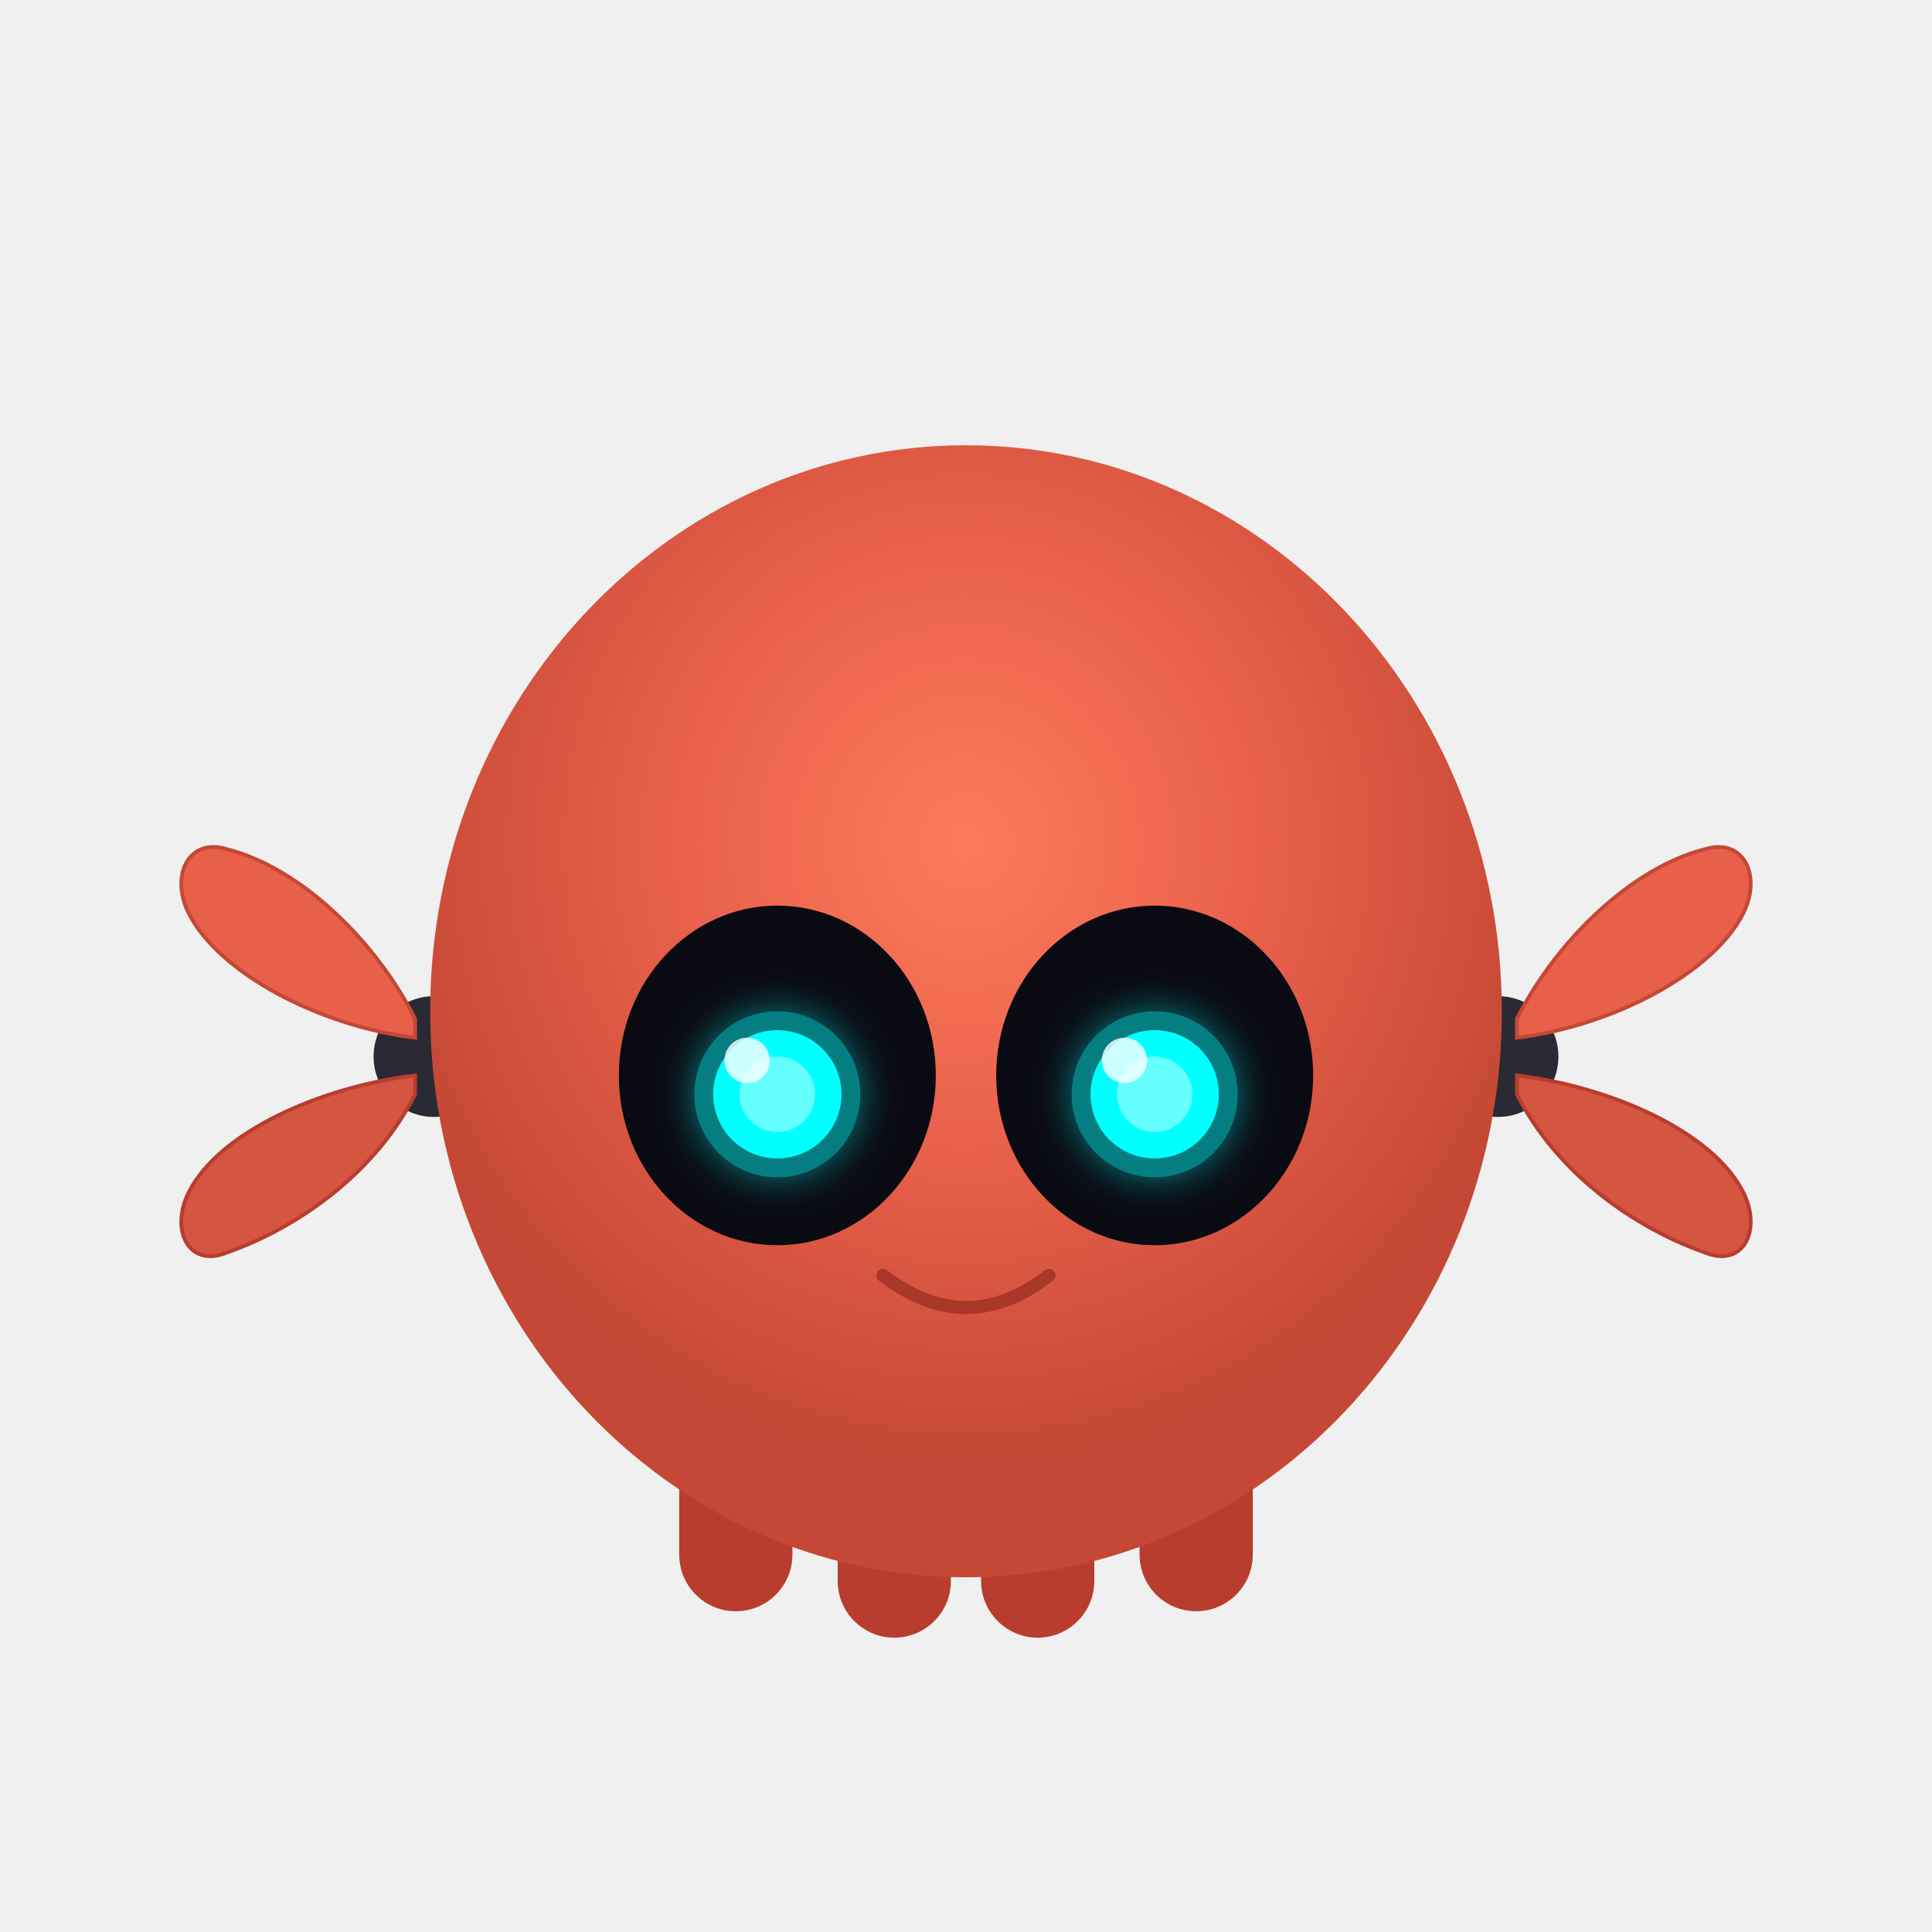
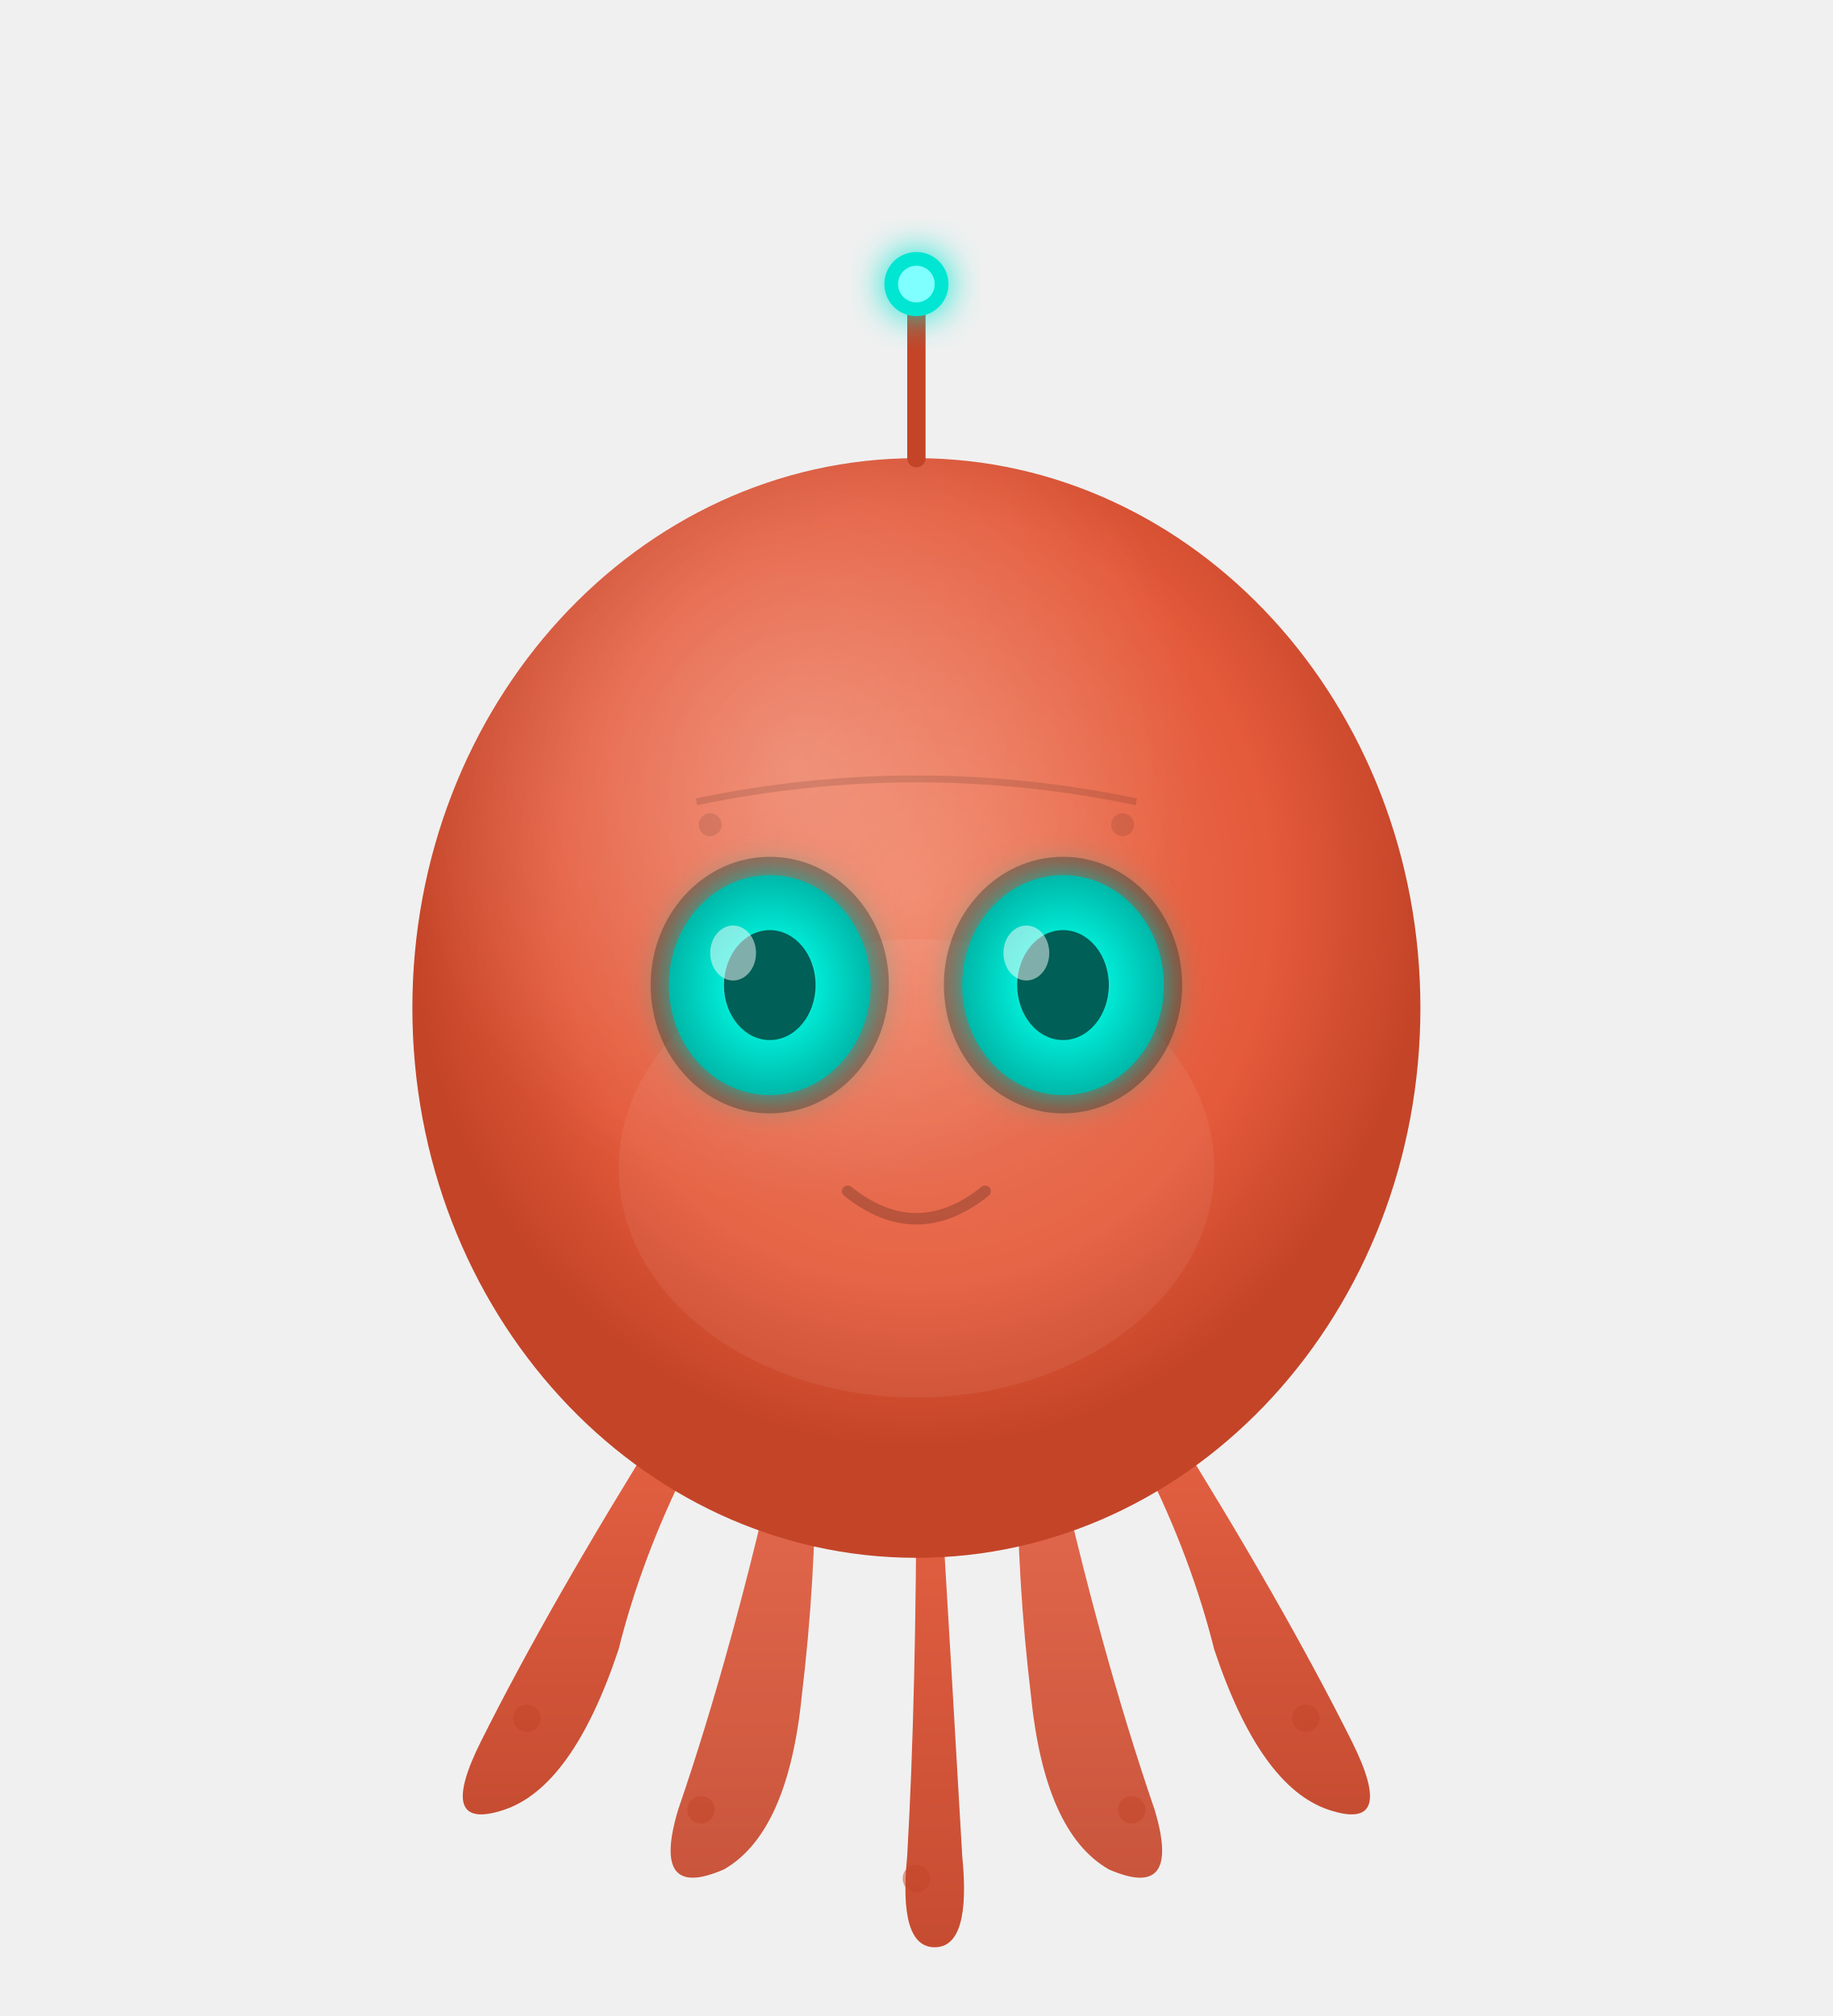
- <svg xmlns="http://www.w3.org/2000/svg" viewBox="0 0 512 512" width="512" height="512">
+ <svg xmlns="http://www.w3.org/2000/svg" viewBox="0 0 400 440" width="400" height="440">
  <defs>
-     <filter id="eyeGlow" x="-50%" y="-50%" width="200%" height="200%">
-       <feGaussianBlur in="SourceGraphic" stdDeviation="5" result="blur" />
+     <radialGradient id="bodyGrad" cx="50%" cy="40%" r="50%">
+       <stop offset="0%" stop-color="#EF7B5B" />
+       <stop offset="70%" stop-color="#E45A3B" />
+       <stop offset="100%" stop-color="#C44428" />
+     </radialGradient>
+     <radialGradient id="eyeGlow" cx="50%" cy="50%" r="50%">
+       <stop offset="0%" stop-color="#7FFFFF" />
+       <stop offset="50%" stop-color="#00E6D2" />
+       <stop offset="100%" stop-color="#00B8A9" />
+     </radialGradient>
+     <filter id="glowFilter" x="-50%" y="-50%" width="200%" height="200%">
+       <feGaussianBlur in="SourceGraphic" stdDeviation="4" result="blur" />
      <feMerge>
        <feMergeNode in="blur" />
        <feMergeNode in="SourceGraphic" />
      </feMerge>
    </filter>
-     <radialGradient id="bodyGrad" cx="50%" cy="35%" r="55%">
-       <stop offset="0%" stop-color="#FF7A5C" />
-       <stop offset="50%" stop-color="#E8604A" />
-       <stop offset="100%" stop-color="#C44835" />
+     <radialGradient id="specular" cx="38%" cy="28%" r="40%">
+       <stop offset="0%" stop-color="rgba(255,255,255,0.25)" />
+       <stop offset="100%" stop-color="rgba(255,255,255,0)" />
    </radialGradient>
+     <linearGradient id="tentGrad" x1="0" y1="0" x2="0" y2="1">
+       <stop offset="0%" stop-color="#E45A3B" />
+       <stop offset="100%" stop-color="#C44428" />
+     </linearGradient>
  </defs>
-   <g fill="#B83D2E">
-     <rect x="180" y="372" width="30" height="55" rx="15" />
-     <rect x="222" y="377" width="30" height="57" rx="15" />
-     <rect x="260" y="377" width="30" height="57" rx="15" />
-     <rect x="302" y="372" width="30" height="55" rx="15" />
-   </g>
-   <g>
-     <circle cx="115" cy="280" r="16" fill="#2A2A35" />
-     <path d="M110,270 C100,250 80,230 60,225 C50,222 45,232 50,242 C58,258 85,272 110,275 Z" fill="#E8604A" stroke="#C44835" stroke-width="1" />
-     <path d="M110,290 C100,310 80,325 60,332 C50,336 45,326 50,316 C58,300 85,288 110,285 Z" fill="#D45540" stroke="#B83D2E" stroke-width="1" />
-   </g>
-   <g>
-     <circle cx="397" cy="280" r="16" fill="#2A2A35" />
-     <path d="M402,270 C412,250 432,230 452,225 C462,222 467,232 462,242 C454,258 427,272 402,275 Z" fill="#E8604A" stroke="#C44835" stroke-width="1" />
-     <path d="M402,290 C412,310 432,325 452,332 C462,336 467,326 462,316 C454,300 427,288 402,285 Z" fill="#D45540" stroke="#B83D2E" stroke-width="1" />
-   </g>
-   <ellipse cx="256" cy="268" rx="142" ry="150" fill="url(#bodyGrad)" />
-   <ellipse cx="206" cy="285" rx="42" ry="45" fill="#0A0A12" />
-   <ellipse cx="306" cy="285" rx="42" ry="45" fill="#0A0A12" />
-   <circle cx="206" cy="290" r="22" fill="#00CCCC" filter="url(#eyeGlow)" opacity="0.6" />
-   <circle cx="306" cy="290" r="22" fill="#00CCCC" filter="url(#eyeGlow)" opacity="0.6" />
-   <circle cx="206" cy="290" r="17" fill="#00FFFF" />
-   <circle cx="306" cy="290" r="17" fill="#00FFFF" />
-   <circle cx="206" cy="290" r="10" fill="#66FFFF" />
-   <circle cx="306" cy="290" r="10" fill="#66FFFF" />
-   <circle cx="198" cy="281" r="6" fill="#FFFFFF" opacity="0.8" />
-   <circle cx="298" cy="281" r="6" fill="#FFFFFF" opacity="0.8" />
-   <path d="M234,338 Q256,355 278,338" stroke="#A83828" stroke-width="3.5" fill="none" stroke-linecap="round" />
+   <path d="M145 310 Q120 350 105 380 Q95 400 110 395 Q125 390 135 360 Q140 340 150 320" fill="url(#tentGrad)" opacity="0.95" />
+   <path d="M170 315 Q160 360 148 395 Q142 415 158 408 Q172 400 175 370 Q178 345 178 320" fill="url(#tentGrad)" opacity="0.9" />
+   <path d="M200 320 Q200 370 198 405 Q196 425 204 425 Q212 425 210 405 Q208 370 205 320" fill="url(#tentGrad)" opacity="0.95" />
+   <path d="M230 315 Q240 360 252 395 Q258 415 242 408 Q228 400 225 370 Q222 345 222 320" fill="url(#tentGrad)" opacity="0.9" />
+   <path d="M255 310 Q280 350 295 380 Q305 400 290 395 Q275 390 265 360 Q260 340 250 320" fill="url(#tentGrad)" opacity="0.95" />
+   <circle cx="115" cy="375" r="3" fill="#C44428" opacity="0.5" />
+   <circle cx="153" cy="395" r="3" fill="#C44428" opacity="0.5" />
+   <circle cx="200" cy="410" r="3" fill="#C44428" opacity="0.5" />
+   <circle cx="247" cy="395" r="3" fill="#C44428" opacity="0.5" />
+   <circle cx="285" cy="375" r="3" fill="#C44428" opacity="0.5" />
+   <ellipse cx="200" cy="220" rx="110" ry="120" fill="url(#bodyGrad)" />
+   <ellipse cx="200" cy="220" rx="110" ry="120" fill="url(#specular)" />
+   <ellipse cx="200" cy="255" rx="65" ry="50" fill="rgba(255,255,255,0.06)" />
+   <line x1="200" y1="100" x2="200" y2="68" stroke="#C44428" stroke-width="4" stroke-linecap="round" />
+   <circle cx="200" cy="62" r="7" fill="#00E6D2" filter="url(#glowFilter)" />
+   <circle cx="200" cy="62" r="4" fill="#7FFFFF" />
+   <path d="M152 175 Q200 165 248 175" fill="none" stroke="rgba(0,0,0,0.12)" stroke-width="1.5" />
+   <circle cx="155" cy="180" r="2.5" fill="rgba(0,0,0,0.1)" />
+   <circle cx="245" cy="180" r="2.5" fill="rgba(0,0,0,0.1)" />
+   <ellipse cx="168" cy="215" rx="26" ry="28" fill="rgba(0,0,0,0.3)" />
+   <ellipse cx="168" cy="215" rx="22" ry="24" fill="url(#eyeGlow)" filter="url(#glowFilter)" />
+   <ellipse cx="168" cy="215" rx="10" ry="12" fill="#005F56" />
+   <ellipse cx="160" cy="208" rx="5" ry="6" fill="rgba(255,255,255,0.5)" />
+   <ellipse cx="232" cy="215" rx="26" ry="28" fill="rgba(0,0,0,0.3)" />
+   <ellipse cx="232" cy="215" rx="22" ry="24" fill="url(#eyeGlow)" filter="url(#glowFilter)" />
+   <ellipse cx="232" cy="215" rx="10" ry="12" fill="#005F56" />
+   <ellipse cx="224" cy="208" rx="5" ry="6" fill="rgba(255,255,255,0.5)" />
+   <path d="M185 260 Q200 272 215 260" fill="none" stroke="rgba(0,0,0,0.2)" stroke-width="2.5" stroke-linecap="round" />
</svg>
